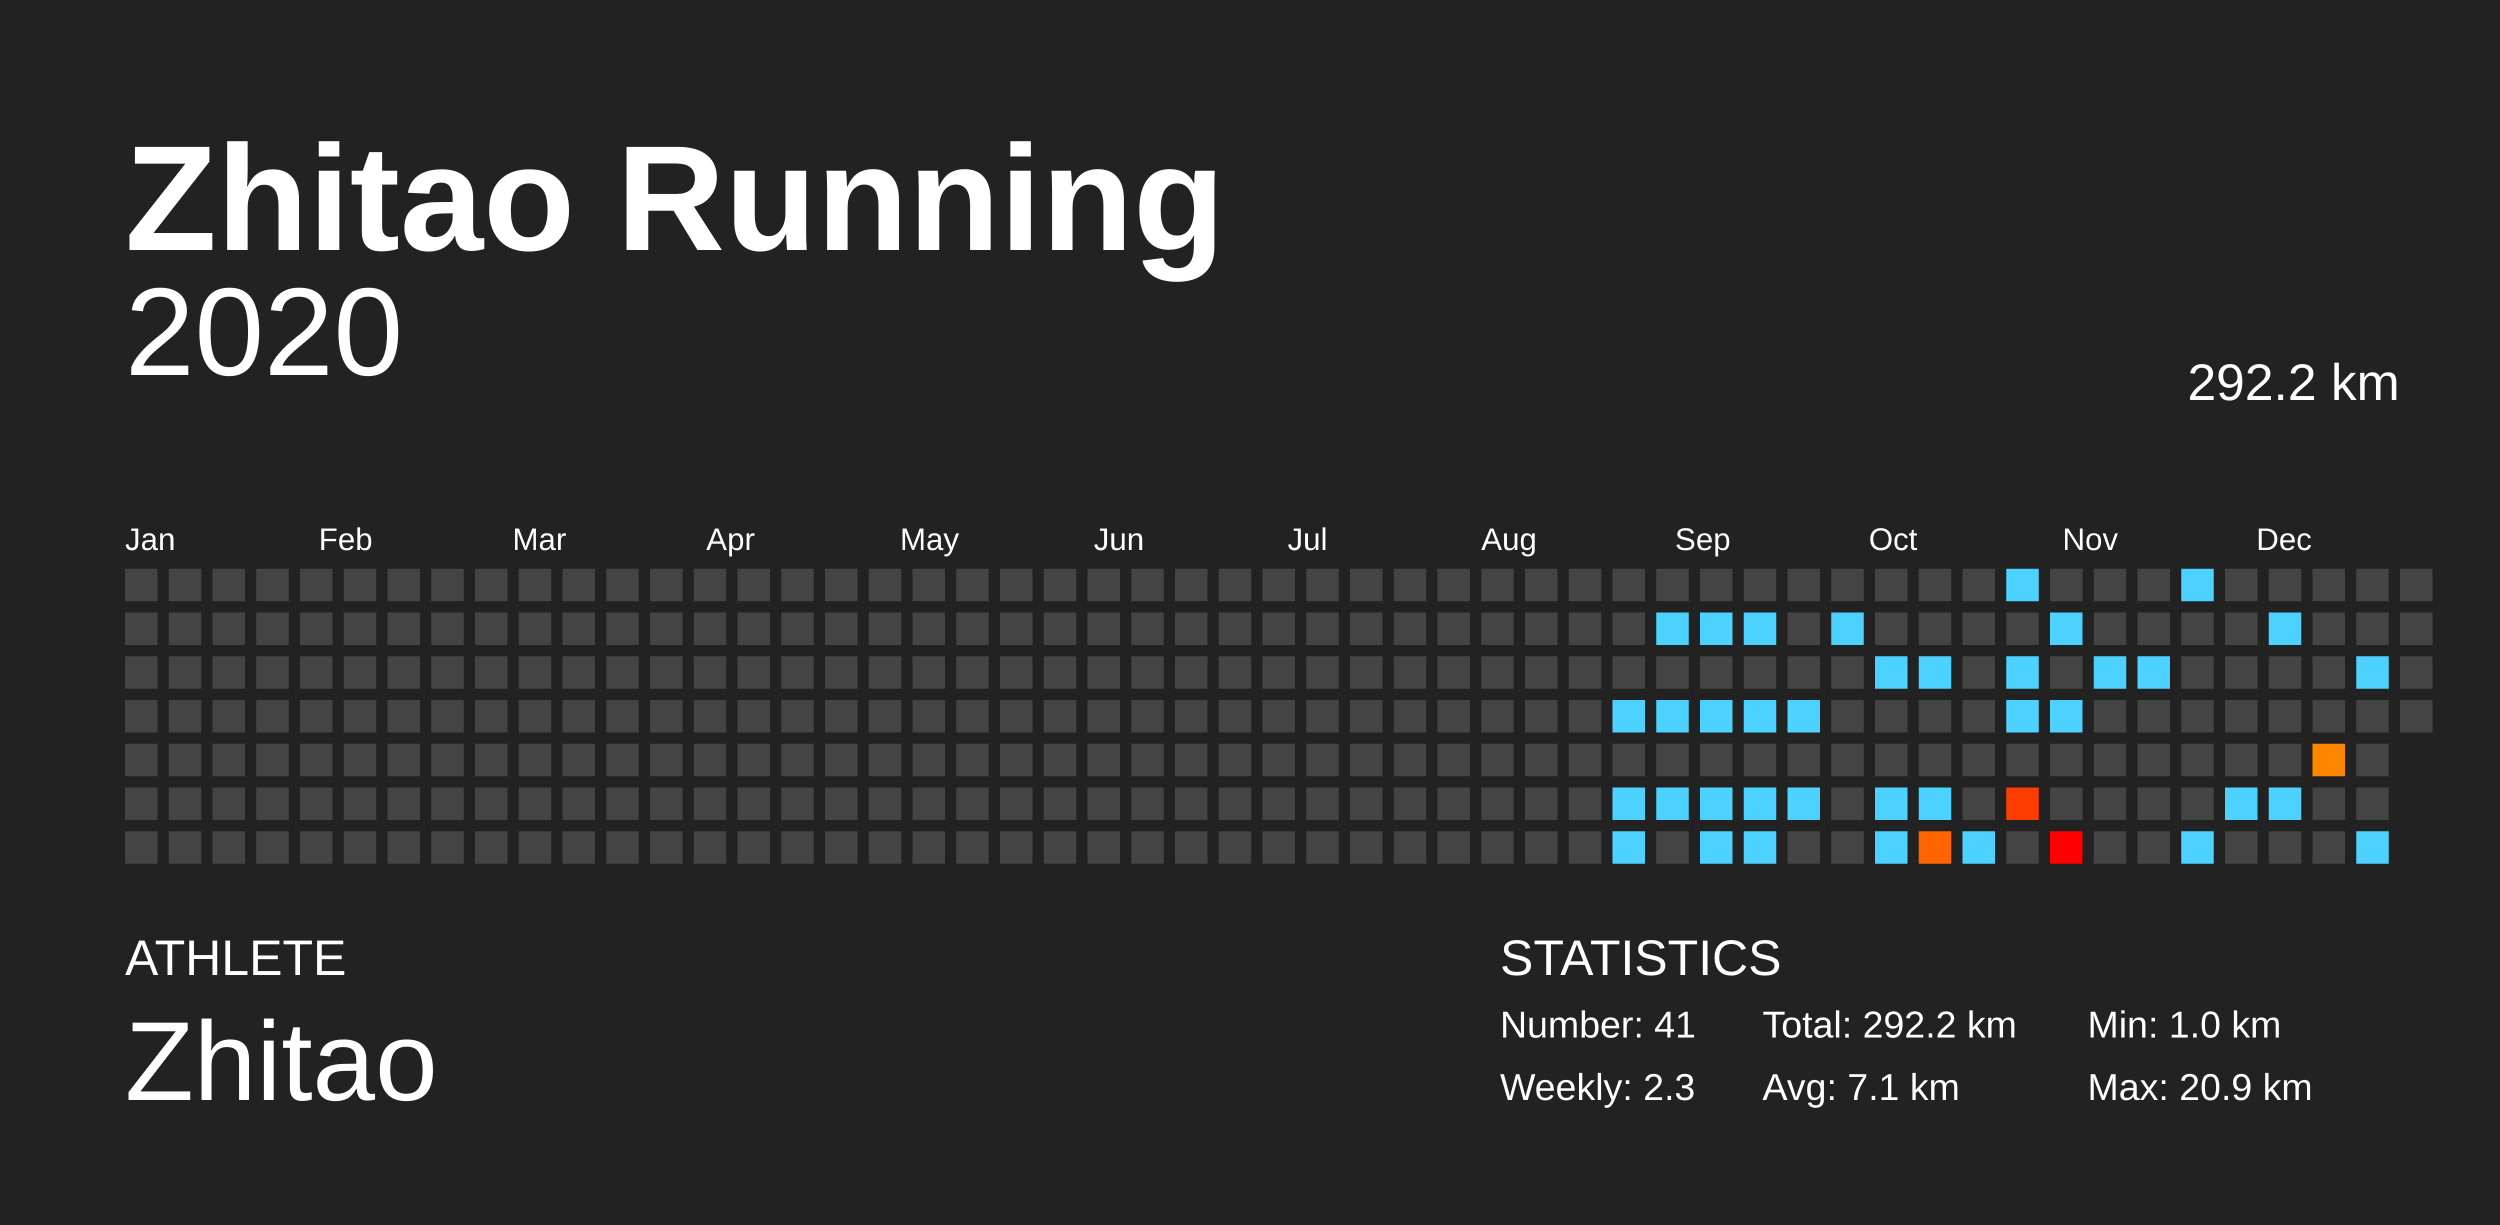
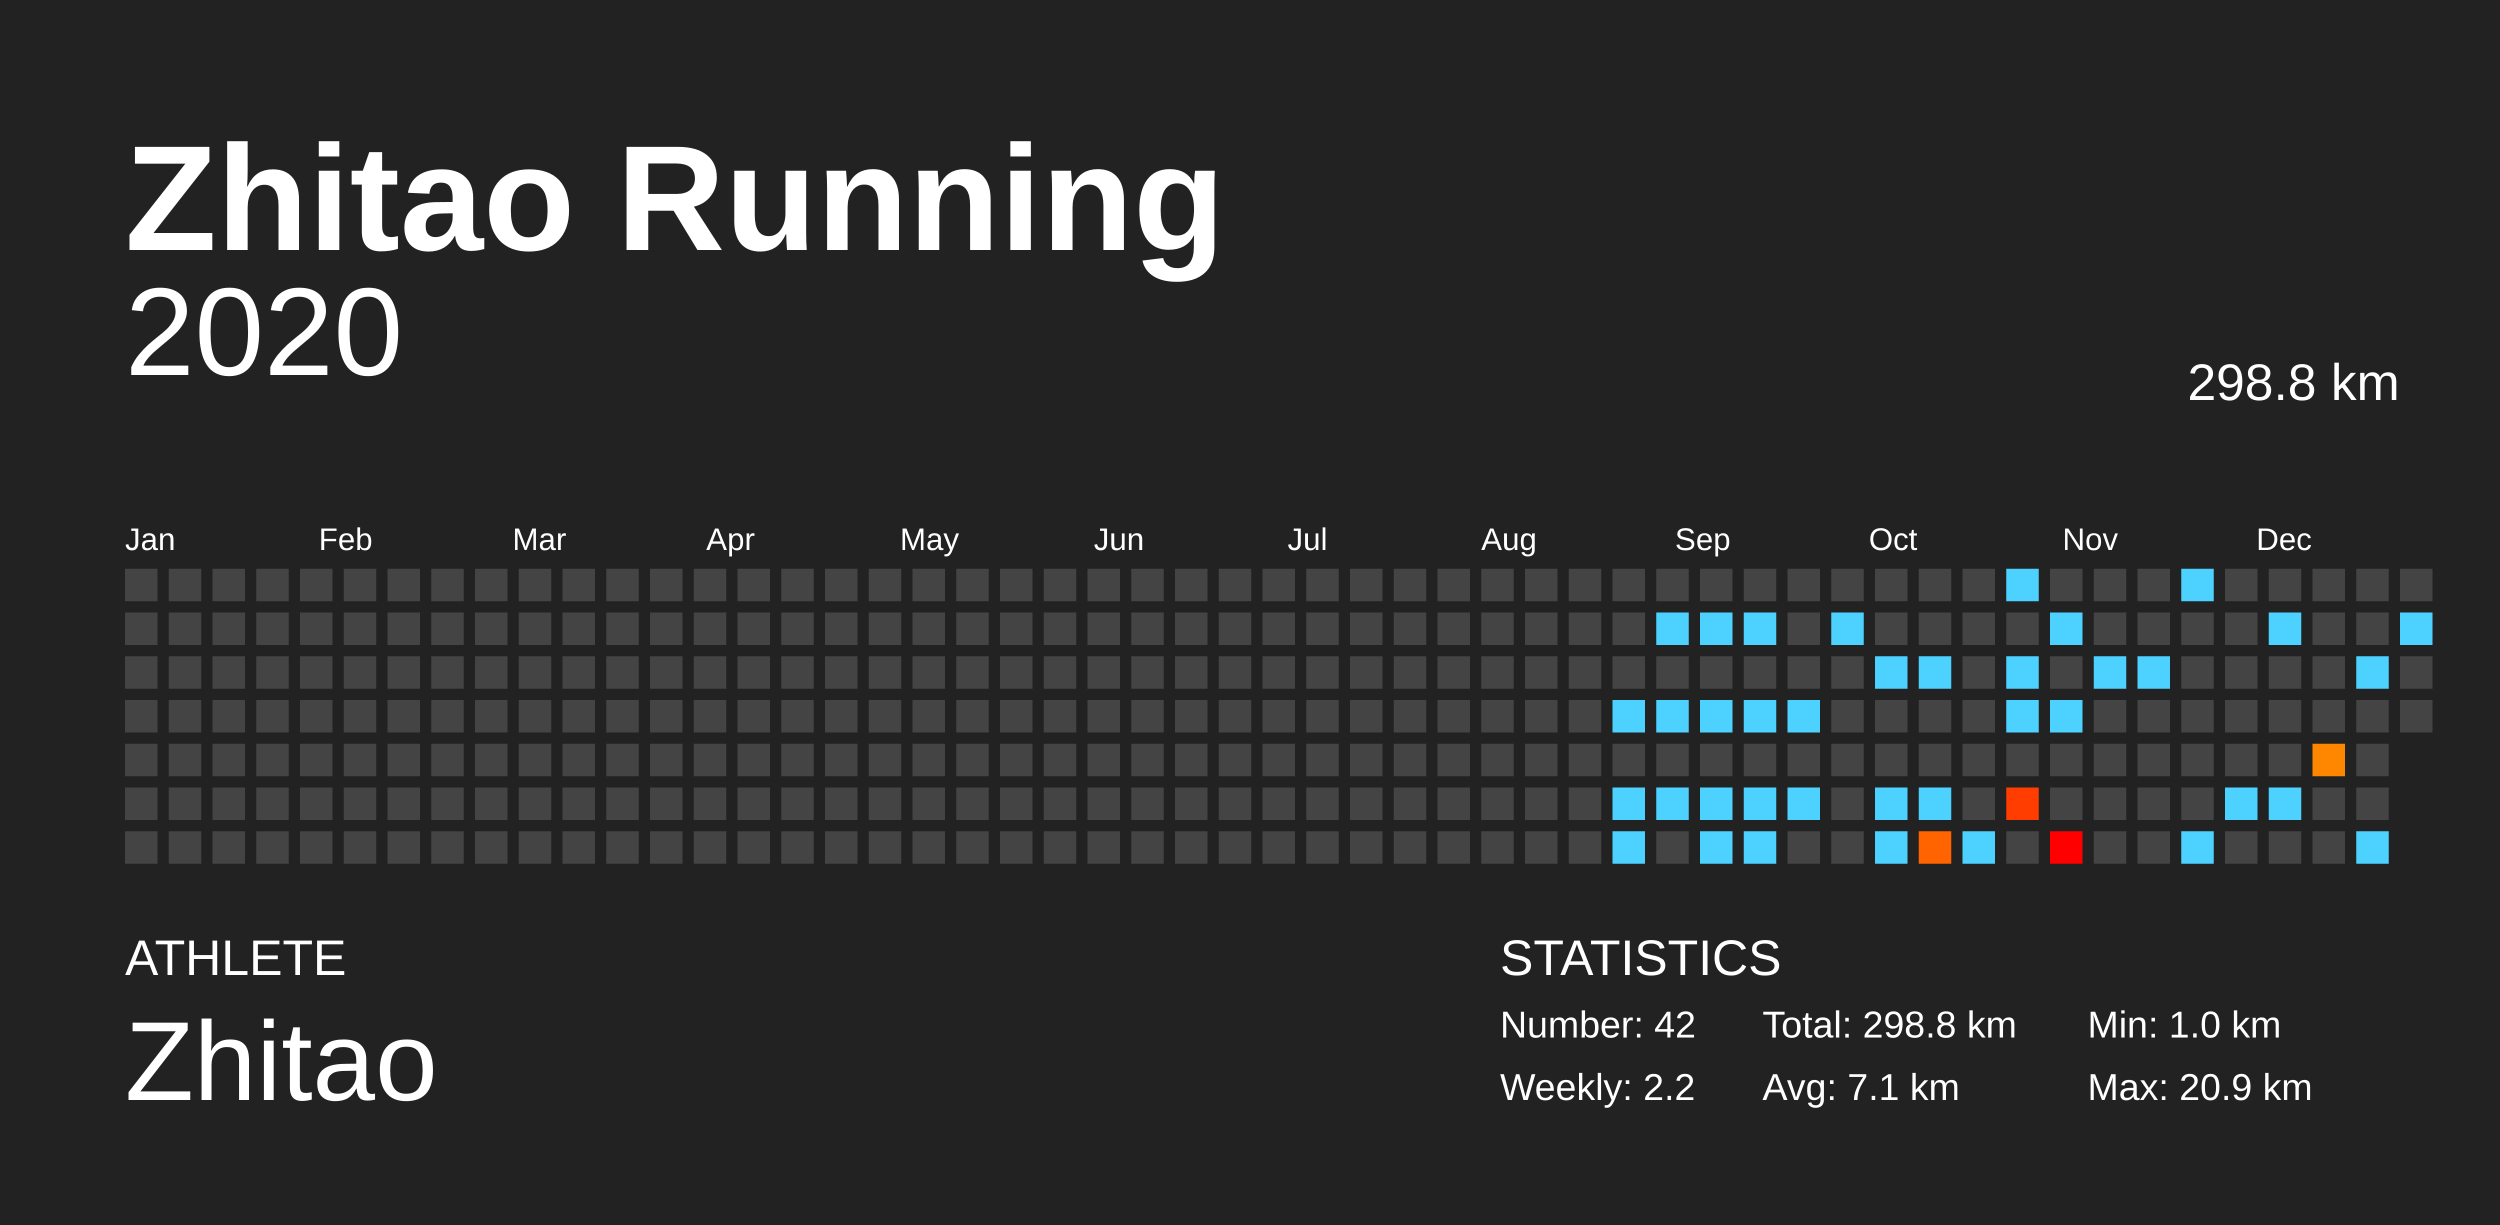
<svg xmlns="http://www.w3.org/2000/svg" baseProfile="full" height="98mm" version="1.1" viewBox="0,0,200,98" width="200mm">
  <defs />
  <rect fill="#222222" height="98" width="200" x="0" y="0" />
  <text fill="#FFFFFF" style="font-size:12px; font-family:Arial; font-weight:bold;" x="10" y="20">Zhitao Running</text>
  <text fill="#FFFFFF" style="font-size:4px; font-family:Arial" x="10" y="78">ATHLETE</text>
  <text fill="#FFFFFF" style="font-size:9px; font-family:Arial" x="10" y="88">Zhitao</text>
  <text fill="#FFFFFF" style="font-size:4px; font-family:Arial" x="120" y="78">STATISTICS</text>
-   <text fill="#FFFFFF" style="font-size:3px; font-family:Arial" x="120" y="83">Number: 41</text>
-   <text fill="#FFFFFF" style="font-size:3px; font-family:Arial" x="120" y="88">Weekly: 2.3</text>
-   <text fill="#FFFFFF" style="font-size:3px; font-family:Arial" x="141" y="83">Total: 292.2 km</text>
+   <text fill="#FFFFFF" style="font-size:3px; font-family:Arial" x="120" y="83">Number: 42</text>
+   <text fill="#FFFFFF" style="font-size:3px; font-family:Arial" x="120" y="88">Weekly: 2.2</text>
+   <text fill="#FFFFFF" style="font-size:3px; font-family:Arial" x="141" y="83">Total: 298.8 km</text>
  <text fill="#FFFFFF" style="font-size:3px; font-family:Arial" x="141" y="88">Avg: 7.1 km</text>
  <text fill="#FFFFFF" style="font-size:3px; font-family:Arial" x="167" y="83">Min: 1.0 km</text>
  <text fill="#FFFFFF" style="font-size:3px; font-family:Arial" x="167" y="88">Max: 20.9 km</text>
  <text alignment-baseline="hanging" fill="#FFFFFF" style="font-size:10.0px; font-family:Arial;" x="10" y="30">2020</text>
-   <text alignment-baseline="hanging" fill="#FFFFFF" style="font-size:4.125px; font-family:Arial;" x="175" y="32">292.2 km</text>
+   <text alignment-baseline="hanging" fill="#FFFFFF" style="font-size:4.125px; font-family:Arial;" x="175" y="32">298.8 km</text>
  <text fill="#FFFFFF" style="font-size:2.5px; font-family:Arial" x="10.0" y="44">Jan</text>
  <text fill="#FFFFFF" style="font-size:2.5px; font-family:Arial" x="25.5" y="44">Feb</text>
  <text fill="#FFFFFF" style="font-size:2.5px; font-family:Arial" x="41.0" y="44">Mar</text>
  <text fill="#FFFFFF" style="font-size:2.5px; font-family:Arial" x="56.5" y="44">Apr</text>
  <text fill="#FFFFFF" style="font-size:2.5px; font-family:Arial" x="72.0" y="44">May</text>
  <text fill="#FFFFFF" style="font-size:2.5px; font-family:Arial" x="87.5" y="44">Jun</text>
  <text fill="#FFFFFF" style="font-size:2.5px; font-family:Arial" x="103.0" y="44">Jul</text>
  <text fill="#FFFFFF" style="font-size:2.5px; font-family:Arial" x="118.5" y="44">Aug</text>
  <text fill="#FFFFFF" style="font-size:2.5px; font-family:Arial" x="134.0" y="44">Sep</text>
  <text fill="#FFFFFF" style="font-size:2.5px; font-family:Arial" x="149.5" y="44">Oct</text>
  <text fill="#FFFFFF" style="font-size:2.5px; font-family:Arial" x="165.0" y="44">Nov</text>
  <text fill="#FFFFFF" style="font-size:2.5px; font-family:Arial" x="180.5" y="44">Dec</text>
  <rect fill="#444444" height="2.6" width="2.6" x="10.0" y="45.5" />
  <rect fill="#444444" height="2.6" width="2.6" x="10.0" y="49.0" />
  <rect fill="#444444" height="2.6" width="2.6" x="10.0" y="52.5" />
  <rect fill="#444444" height="2.6" width="2.6" x="10.0" y="56.0" />
  <rect fill="#444444" height="2.6" width="2.6" x="10.0" y="59.5" />
  <rect fill="#444444" height="2.6" width="2.6" x="10.0" y="63.0" />
  <rect fill="#444444" height="2.6" width="2.6" x="10.0" y="66.5" />
  <rect fill="#444444" height="2.6" width="2.6" x="13.5" y="45.5" />
  <rect fill="#444444" height="2.6" width="2.6" x="13.5" y="49.0" />
  <rect fill="#444444" height="2.6" width="2.6" x="13.5" y="52.5" />
  <rect fill="#444444" height="2.6" width="2.6" x="13.5" y="56.0" />
  <rect fill="#444444" height="2.6" width="2.6" x="13.5" y="59.5" />
  <rect fill="#444444" height="2.6" width="2.6" x="13.5" y="63.0" />
  <rect fill="#444444" height="2.6" width="2.6" x="13.5" y="66.5" />
  <rect fill="#444444" height="2.6" width="2.6" x="17.0" y="45.5" />
  <rect fill="#444444" height="2.6" width="2.6" x="17.0" y="49.0" />
  <rect fill="#444444" height="2.6" width="2.6" x="17.0" y="52.5" />
  <rect fill="#444444" height="2.6" width="2.6" x="17.0" y="56.0" />
  <rect fill="#444444" height="2.6" width="2.6" x="17.0" y="59.5" />
  <rect fill="#444444" height="2.6" width="2.6" x="17.0" y="63.0" />
  <rect fill="#444444" height="2.6" width="2.6" x="17.0" y="66.5" />
  <rect fill="#444444" height="2.6" width="2.6" x="20.5" y="45.5" />
  <rect fill="#444444" height="2.6" width="2.6" x="20.5" y="49.0" />
  <rect fill="#444444" height="2.6" width="2.6" x="20.5" y="52.5" />
  <rect fill="#444444" height="2.6" width="2.6" x="20.5" y="56.0" />
  <rect fill="#444444" height="2.6" width="2.6" x="20.5" y="59.5" />
  <rect fill="#444444" height="2.6" width="2.6" x="20.5" y="63.0" />
  <rect fill="#444444" height="2.6" width="2.6" x="20.5" y="66.5" />
  <rect fill="#444444" height="2.6" width="2.6" x="24.0" y="45.5" />
  <rect fill="#444444" height="2.6" width="2.6" x="24.0" y="49.0" />
  <rect fill="#444444" height="2.6" width="2.6" x="24.0" y="52.5" />
  <rect fill="#444444" height="2.6" width="2.6" x="24.0" y="56.0" />
  <rect fill="#444444" height="2.6" width="2.6" x="24.0" y="59.5" />
  <rect fill="#444444" height="2.6" width="2.6" x="24.0" y="63.0" />
  <rect fill="#444444" height="2.6" width="2.6" x="24.0" y="66.5" />
  <rect fill="#444444" height="2.6" width="2.6" x="27.5" y="45.5" />
  <rect fill="#444444" height="2.6" width="2.6" x="27.5" y="49.0" />
  <rect fill="#444444" height="2.6" width="2.6" x="27.5" y="52.5" />
  <rect fill="#444444" height="2.6" width="2.6" x="27.5" y="56.0" />
  <rect fill="#444444" height="2.6" width="2.6" x="27.5" y="59.5" />
  <rect fill="#444444" height="2.6" width="2.6" x="27.5" y="63.0" />
  <rect fill="#444444" height="2.6" width="2.6" x="27.5" y="66.5" />
  <rect fill="#444444" height="2.6" width="2.6" x="31.0" y="45.5" />
  <rect fill="#444444" height="2.6" width="2.6" x="31.0" y="49.0" />
  <rect fill="#444444" height="2.6" width="2.6" x="31.0" y="52.5" />
  <rect fill="#444444" height="2.6" width="2.6" x="31.0" y="56.0" />
  <rect fill="#444444" height="2.6" width="2.6" x="31.0" y="59.5" />
  <rect fill="#444444" height="2.6" width="2.6" x="31.0" y="63.0" />
  <rect fill="#444444" height="2.6" width="2.6" x="31.0" y="66.5" />
  <rect fill="#444444" height="2.6" width="2.6" x="34.5" y="45.5" />
  <rect fill="#444444" height="2.6" width="2.6" x="34.5" y="49.0" />
  <rect fill="#444444" height="2.6" width="2.6" x="34.5" y="52.5" />
  <rect fill="#444444" height="2.6" width="2.6" x="34.5" y="56.0" />
  <rect fill="#444444" height="2.6" width="2.6" x="34.5" y="59.5" />
  <rect fill="#444444" height="2.6" width="2.6" x="34.5" y="63.0" />
  <rect fill="#444444" height="2.6" width="2.6" x="34.5" y="66.5" />
  <rect fill="#444444" height="2.6" width="2.6" x="38.0" y="45.5" />
  <rect fill="#444444" height="2.6" width="2.6" x="38.0" y="49.0" />
  <rect fill="#444444" height="2.6" width="2.6" x="38.0" y="52.5" />
  <rect fill="#444444" height="2.6" width="2.6" x="38.0" y="56.0" />
  <rect fill="#444444" height="2.6" width="2.6" x="38.0" y="59.5" />
  <rect fill="#444444" height="2.6" width="2.6" x="38.0" y="63.0" />
  <rect fill="#444444" height="2.6" width="2.6" x="38.0" y="66.5" />
  <rect fill="#444444" height="2.6" width="2.6" x="41.5" y="45.5" />
  <rect fill="#444444" height="2.6" width="2.6" x="41.5" y="49.0" />
  <rect fill="#444444" height="2.6" width="2.6" x="41.5" y="52.5" />
  <rect fill="#444444" height="2.6" width="2.6" x="41.5" y="56.0" />
  <rect fill="#444444" height="2.6" width="2.6" x="41.5" y="59.5" />
  <rect fill="#444444" height="2.6" width="2.6" x="41.5" y="63.0" />
  <rect fill="#444444" height="2.6" width="2.6" x="41.5" y="66.5" />
  <rect fill="#444444" height="2.6" width="2.6" x="45.0" y="45.5" />
  <rect fill="#444444" height="2.6" width="2.6" x="45.0" y="49.0" />
  <rect fill="#444444" height="2.6" width="2.6" x="45.0" y="52.5" />
  <rect fill="#444444" height="2.6" width="2.6" x="45.0" y="56.0" />
  <rect fill="#444444" height="2.6" width="2.6" x="45.0" y="59.5" />
  <rect fill="#444444" height="2.6" width="2.6" x="45.0" y="63.0" />
  <rect fill="#444444" height="2.6" width="2.6" x="45.0" y="66.5" />
  <rect fill="#444444" height="2.6" width="2.6" x="48.5" y="45.5" />
  <rect fill="#444444" height="2.6" width="2.6" x="48.5" y="49.0" />
  <rect fill="#444444" height="2.6" width="2.6" x="48.5" y="52.5" />
  <rect fill="#444444" height="2.6" width="2.6" x="48.5" y="56.0" />
  <rect fill="#444444" height="2.6" width="2.6" x="48.5" y="59.5" />
  <rect fill="#444444" height="2.6" width="2.6" x="48.5" y="63.0" />
  <rect fill="#444444" height="2.6" width="2.6" x="48.5" y="66.5" />
  <rect fill="#444444" height="2.6" width="2.6" x="52.0" y="45.5" />
  <rect fill="#444444" height="2.6" width="2.6" x="52.0" y="49.0" />
  <rect fill="#444444" height="2.6" width="2.6" x="52.0" y="52.5" />
  <rect fill="#444444" height="2.6" width="2.6" x="52.0" y="56.0" />
  <rect fill="#444444" height="2.6" width="2.6" x="52.0" y="59.5" />
  <rect fill="#444444" height="2.6" width="2.6" x="52.0" y="63.0" />
  <rect fill="#444444" height="2.6" width="2.6" x="52.0" y="66.5" />
  <rect fill="#444444" height="2.6" width="2.6" x="55.5" y="45.5" />
  <rect fill="#444444" height="2.6" width="2.6" x="55.5" y="49.0" />
  <rect fill="#444444" height="2.6" width="2.6" x="55.5" y="52.5" />
  <rect fill="#444444" height="2.6" width="2.6" x="55.5" y="56.0" />
  <rect fill="#444444" height="2.6" width="2.6" x="55.5" y="59.5" />
  <rect fill="#444444" height="2.6" width="2.6" x="55.5" y="63.0" />
  <rect fill="#444444" height="2.6" width="2.6" x="55.5" y="66.5" />
  <rect fill="#444444" height="2.6" width="2.6" x="59.0" y="45.5" />
  <rect fill="#444444" height="2.6" width="2.6" x="59.0" y="49.0" />
  <rect fill="#444444" height="2.6" width="2.6" x="59.0" y="52.5" />
  <rect fill="#444444" height="2.6" width="2.6" x="59.0" y="56.0" />
  <rect fill="#444444" height="2.6" width="2.6" x="59.0" y="59.5" />
  <rect fill="#444444" height="2.6" width="2.6" x="59.0" y="63.0" />
  <rect fill="#444444" height="2.6" width="2.6" x="59.0" y="66.5" />
  <rect fill="#444444" height="2.6" width="2.6" x="62.5" y="45.5" />
  <rect fill="#444444" height="2.6" width="2.6" x="62.5" y="49.0" />
  <rect fill="#444444" height="2.6" width="2.6" x="62.5" y="52.5" />
  <rect fill="#444444" height="2.6" width="2.6" x="62.5" y="56.0" />
  <rect fill="#444444" height="2.6" width="2.6" x="62.5" y="59.5" />
  <rect fill="#444444" height="2.6" width="2.6" x="62.5" y="63.0" />
  <rect fill="#444444" height="2.6" width="2.6" x="62.5" y="66.5" />
  <rect fill="#444444" height="2.6" width="2.6" x="66.0" y="45.5" />
  <rect fill="#444444" height="2.6" width="2.6" x="66.0" y="49.0" />
  <rect fill="#444444" height="2.6" width="2.6" x="66.0" y="52.5" />
  <rect fill="#444444" height="2.6" width="2.6" x="66.0" y="56.0" />
  <rect fill="#444444" height="2.6" width="2.6" x="66.0" y="59.5" />
  <rect fill="#444444" height="2.6" width="2.6" x="66.0" y="63.0" />
  <rect fill="#444444" height="2.6" width="2.6" x="66.0" y="66.5" />
  <rect fill="#444444" height="2.6" width="2.6" x="69.5" y="45.5" />
  <rect fill="#444444" height="2.6" width="2.6" x="69.5" y="49.0" />
  <rect fill="#444444" height="2.6" width="2.6" x="69.5" y="52.5" />
  <rect fill="#444444" height="2.6" width="2.6" x="69.5" y="56.0" />
  <rect fill="#444444" height="2.6" width="2.6" x="69.5" y="59.5" />
  <rect fill="#444444" height="2.6" width="2.6" x="69.5" y="63.0" />
  <rect fill="#444444" height="2.6" width="2.6" x="69.5" y="66.5" />
  <rect fill="#444444" height="2.6" width="2.6" x="73.0" y="45.5" />
  <rect fill="#444444" height="2.6" width="2.6" x="73.0" y="49.0" />
  <rect fill="#444444" height="2.6" width="2.6" x="73.0" y="52.5" />
  <rect fill="#444444" height="2.6" width="2.6" x="73.0" y="56.0" />
  <rect fill="#444444" height="2.6" width="2.6" x="73.0" y="59.5" />
  <rect fill="#444444" height="2.6" width="2.6" x="73.0" y="63.0" />
  <rect fill="#444444" height="2.6" width="2.6" x="73.0" y="66.5" />
  <rect fill="#444444" height="2.6" width="2.6" x="76.5" y="45.5" />
  <rect fill="#444444" height="2.6" width="2.6" x="76.5" y="49.0" />
  <rect fill="#444444" height="2.6" width="2.6" x="76.5" y="52.5" />
  <rect fill="#444444" height="2.6" width="2.6" x="76.5" y="56.0" />
  <rect fill="#444444" height="2.6" width="2.6" x="76.5" y="59.5" />
  <rect fill="#444444" height="2.6" width="2.6" x="76.5" y="63.0" />
  <rect fill="#444444" height="2.6" width="2.6" x="76.5" y="66.5" />
  <rect fill="#444444" height="2.6" width="2.6" x="80.0" y="45.5" />
  <rect fill="#444444" height="2.6" width="2.6" x="80.0" y="49.0" />
  <rect fill="#444444" height="2.6" width="2.6" x="80.0" y="52.5" />
  <rect fill="#444444" height="2.6" width="2.6" x="80.0" y="56.0" />
  <rect fill="#444444" height="2.6" width="2.6" x="80.0" y="59.5" />
  <rect fill="#444444" height="2.6" width="2.6" x="80.0" y="63.0" />
  <rect fill="#444444" height="2.6" width="2.6" x="80.0" y="66.5" />
  <rect fill="#444444" height="2.6" width="2.6" x="83.5" y="45.5" />
  <rect fill="#444444" height="2.6" width="2.6" x="83.5" y="49.0" />
  <rect fill="#444444" height="2.6" width="2.6" x="83.5" y="52.5" />
  <rect fill="#444444" height="2.6" width="2.6" x="83.5" y="56.0" />
  <rect fill="#444444" height="2.6" width="2.6" x="83.5" y="59.5" />
  <rect fill="#444444" height="2.6" width="2.6" x="83.5" y="63.0" />
  <rect fill="#444444" height="2.6" width="2.6" x="83.5" y="66.5" />
  <rect fill="#444444" height="2.6" width="2.6" x="87.0" y="45.5" />
  <rect fill="#444444" height="2.6" width="2.6" x="87.0" y="49.0" />
  <rect fill="#444444" height="2.6" width="2.6" x="87.0" y="52.5" />
  <rect fill="#444444" height="2.6" width="2.6" x="87.0" y="56.0" />
  <rect fill="#444444" height="2.6" width="2.6" x="87.0" y="59.5" />
  <rect fill="#444444" height="2.6" width="2.6" x="87.0" y="63.0" />
  <rect fill="#444444" height="2.6" width="2.6" x="87.0" y="66.5" />
  <rect fill="#444444" height="2.6" width="2.6" x="90.5" y="45.5" />
  <rect fill="#444444" height="2.6" width="2.6" x="90.5" y="49.0" />
  <rect fill="#444444" height="2.6" width="2.6" x="90.5" y="52.5" />
  <rect fill="#444444" height="2.6" width="2.6" x="90.5" y="56.0" />
  <rect fill="#444444" height="2.6" width="2.6" x="90.5" y="59.5" />
  <rect fill="#444444" height="2.6" width="2.6" x="90.5" y="63.0" />
  <rect fill="#444444" height="2.6" width="2.6" x="90.5" y="66.5" />
  <rect fill="#444444" height="2.6" width="2.6" x="94.0" y="45.5" />
  <rect fill="#444444" height="2.6" width="2.6" x="94.0" y="49.0" />
  <rect fill="#444444" height="2.6" width="2.6" x="94.0" y="52.5" />
  <rect fill="#444444" height="2.6" width="2.6" x="94.0" y="56.0" />
  <rect fill="#444444" height="2.6" width="2.6" x="94.0" y="59.5" />
  <rect fill="#444444" height="2.6" width="2.6" x="94.0" y="63.0" />
  <rect fill="#444444" height="2.6" width="2.6" x="94.0" y="66.5" />
  <rect fill="#444444" height="2.6" width="2.6" x="97.5" y="45.5" />
  <rect fill="#444444" height="2.6" width="2.6" x="97.5" y="49.0" />
  <rect fill="#444444" height="2.6" width="2.6" x="97.5" y="52.5" />
  <rect fill="#444444" height="2.6" width="2.6" x="97.5" y="56.0" />
  <rect fill="#444444" height="2.6" width="2.6" x="97.5" y="59.5" />
  <rect fill="#444444" height="2.6" width="2.6" x="97.5" y="63.0" />
  <rect fill="#444444" height="2.6" width="2.6" x="97.5" y="66.5" />
  <rect fill="#444444" height="2.6" width="2.6" x="101.0" y="45.5" />
  <rect fill="#444444" height="2.6" width="2.6" x="101.0" y="49.0" />
  <rect fill="#444444" height="2.6" width="2.6" x="101.0" y="52.5" />
  <rect fill="#444444" height="2.6" width="2.6" x="101.0" y="56.0" />
  <rect fill="#444444" height="2.6" width="2.6" x="101.0" y="59.5" />
  <rect fill="#444444" height="2.6" width="2.6" x="101.0" y="63.0" />
  <rect fill="#444444" height="2.6" width="2.6" x="101.0" y="66.5" />
  <rect fill="#444444" height="2.6" width="2.6" x="104.5" y="45.5" />
  <rect fill="#444444" height="2.6" width="2.6" x="104.5" y="49.0" />
  <rect fill="#444444" height="2.6" width="2.6" x="104.5" y="52.5" />
  <rect fill="#444444" height="2.6" width="2.6" x="104.5" y="56.0" />
  <rect fill="#444444" height="2.6" width="2.6" x="104.5" y="59.5" />
  <rect fill="#444444" height="2.6" width="2.6" x="104.5" y="63.0" />
  <rect fill="#444444" height="2.6" width="2.6" x="104.5" y="66.5" />
  <rect fill="#444444" height="2.6" width="2.6" x="108.0" y="45.5" />
  <rect fill="#444444" height="2.6" width="2.6" x="108.0" y="49.0" />
  <rect fill="#444444" height="2.6" width="2.6" x="108.0" y="52.5" />
  <rect fill="#444444" height="2.6" width="2.6" x="108.0" y="56.0" />
  <rect fill="#444444" height="2.6" width="2.6" x="108.0" y="59.5" />
  <rect fill="#444444" height="2.6" width="2.6" x="108.0" y="63.0" />
  <rect fill="#444444" height="2.6" width="2.6" x="108.0" y="66.5" />
  <rect fill="#444444" height="2.6" width="2.6" x="111.5" y="45.5" />
  <rect fill="#444444" height="2.6" width="2.6" x="111.5" y="49.0" />
  <rect fill="#444444" height="2.6" width="2.6" x="111.5" y="52.5" />
  <rect fill="#444444" height="2.6" width="2.6" x="111.5" y="56.0" />
  <rect fill="#444444" height="2.6" width="2.6" x="111.5" y="59.5" />
  <rect fill="#444444" height="2.6" width="2.6" x="111.5" y="63.0" />
  <rect fill="#444444" height="2.6" width="2.6" x="111.5" y="66.5" />
  <rect fill="#444444" height="2.6" width="2.6" x="115.0" y="45.5" />
  <rect fill="#444444" height="2.6" width="2.6" x="115.0" y="49.0" />
  <rect fill="#444444" height="2.6" width="2.6" x="115.0" y="52.5" />
  <rect fill="#444444" height="2.6" width="2.6" x="115.0" y="56.0" />
  <rect fill="#444444" height="2.6" width="2.6" x="115.0" y="59.5" />
  <rect fill="#444444" height="2.6" width="2.6" x="115.0" y="63.0" />
  <rect fill="#444444" height="2.6" width="2.6" x="115.0" y="66.5" />
  <rect fill="#444444" height="2.6" width="2.6" x="118.5" y="45.5" />
  <rect fill="#444444" height="2.6" width="2.6" x="118.5" y="49.0" />
  <rect fill="#444444" height="2.6" width="2.6" x="118.5" y="52.5" />
  <rect fill="#444444" height="2.6" width="2.6" x="118.5" y="56.0" />
  <rect fill="#444444" height="2.6" width="2.6" x="118.5" y="59.5" />
  <rect fill="#444444" height="2.6" width="2.6" x="118.5" y="63.0" />
  <rect fill="#444444" height="2.6" width="2.6" x="118.5" y="66.5" />
  <rect fill="#444444" height="2.6" width="2.6" x="122.0" y="45.5" />
  <rect fill="#444444" height="2.6" width="2.6" x="122.0" y="49.0" />
  <rect fill="#444444" height="2.6" width="2.6" x="122.0" y="52.5" />
  <rect fill="#444444" height="2.6" width="2.6" x="122.0" y="56.0" />
  <rect fill="#444444" height="2.6" width="2.6" x="122.0" y="59.5" />
  <rect fill="#444444" height="2.6" width="2.6" x="122.0" y="63.0" />
  <rect fill="#444444" height="2.6" width="2.6" x="122.0" y="66.5" />
  <rect fill="#444444" height="2.6" width="2.6" x="125.5" y="45.5" />
  <rect fill="#444444" height="2.6" width="2.6" x="125.5" y="49.0" />
  <rect fill="#444444" height="2.6" width="2.6" x="125.5" y="52.5" />
  <rect fill="#444444" height="2.6" width="2.6" x="125.5" y="56.0" />
  <rect fill="#444444" height="2.6" width="2.6" x="125.5" y="59.5" />
  <rect fill="#444444" height="2.6" width="2.6" x="125.5" y="63.0" />
  <rect fill="#444444" height="2.6" width="2.6" x="125.5" y="66.5" />
  <rect fill="#444444" height="2.6" width="2.6" x="129.0" y="45.5" />
  <rect fill="#444444" height="2.6" width="2.6" x="129.0" y="49.0" />
  <rect fill="#444444" height="2.6" width="2.6" x="129.0" y="52.5" />
  <rect fill="#4dd2ff" height="2.6" width="2.6" x="129.0" y="56.0" />
  <rect fill="#444444" height="2.6" width="2.6" x="129.0" y="59.5" />
  <rect fill="#4dd2ff" height="2.6" width="2.6" x="129.0" y="63.0" />
  <rect fill="#4dd2ff" height="2.6" width="2.6" x="129.0" y="66.5" />
  <rect fill="#444444" height="2.6" width="2.6" x="132.5" y="45.5" />
  <rect fill="#4dd2ff" height="2.6" width="2.6" x="132.5" y="49.0" />
  <rect fill="#444444" height="2.6" width="2.6" x="132.5" y="52.5" />
  <rect fill="#4dd2ff" height="2.6" width="2.6" x="132.5" y="56.0" />
  <rect fill="#444444" height="2.6" width="2.6" x="132.5" y="59.5" />
  <rect fill="#4dd2ff" height="2.6" width="2.6" x="132.5" y="63.0" />
  <rect fill="#444444" height="2.6" width="2.6" x="132.5" y="66.5" />
  <rect fill="#444444" height="2.6" width="2.6" x="136.0" y="45.5" />
  <rect fill="#4dd2ff" height="2.6" width="2.6" x="136.0" y="49.0" />
  <rect fill="#444444" height="2.6" width="2.6" x="136.0" y="52.5" />
  <rect fill="#4dd2ff" height="2.6" width="2.6" x="136.0" y="56.0" />
  <rect fill="#444444" height="2.6" width="2.6" x="136.0" y="59.5" />
  <rect fill="#4dd2ff" height="2.6" width="2.6" x="136.0" y="63.0" />
  <rect fill="#4dd2ff" height="2.6" width="2.6" x="136.0" y="66.5" />
  <rect fill="#444444" height="2.6" width="2.6" x="139.5" y="45.5" />
  <rect fill="#4dd2ff" height="2.6" width="2.6" x="139.5" y="49.0" />
  <rect fill="#444444" height="2.6" width="2.6" x="139.5" y="52.5" />
  <rect fill="#4dd2ff" height="2.6" width="2.6" x="139.5" y="56.0" />
  <rect fill="#444444" height="2.6" width="2.6" x="139.5" y="59.5" />
  <rect fill="#4dd2ff" height="2.6" width="2.6" x="139.5" y="63.0" />
  <rect fill="#4dd2ff" height="2.6" width="2.6" x="139.5" y="66.5" />
  <rect fill="#444444" height="2.6" width="2.6" x="143.0" y="45.5" />
  <rect fill="#444444" height="2.6" width="2.6" x="143.0" y="49.0" />
  <rect fill="#444444" height="2.6" width="2.6" x="143.0" y="52.5" />
  <rect fill="#4dd2ff" height="2.6" width="2.6" x="143.0" y="56.0" />
  <rect fill="#444444" height="2.6" width="2.6" x="143.0" y="59.5" />
  <rect fill="#4dd2ff" height="2.6" width="2.6" x="143.0" y="63.0" />
  <rect fill="#444444" height="2.6" width="2.6" x="143.0" y="66.5" />
  <rect fill="#444444" height="2.6" width="2.6" x="146.5" y="45.5" />
  <rect fill="#4dd2ff" height="2.6" width="2.6" x="146.5" y="49.0" />
  <rect fill="#444444" height="2.6" width="2.6" x="146.5" y="52.5" />
  <rect fill="#444444" height="2.6" width="2.6" x="146.5" y="56.0" />
  <rect fill="#444444" height="2.6" width="2.6" x="146.5" y="59.5" />
  <rect fill="#444444" height="2.6" width="2.6" x="146.5" y="63.0" />
  <rect fill="#444444" height="2.6" width="2.6" x="146.5" y="66.5" />
  <rect fill="#444444" height="2.6" width="2.6" x="150.0" y="45.5" />
  <rect fill="#444444" height="2.6" width="2.6" x="150.0" y="49.0" />
  <rect fill="#4dd2ff" height="2.6" width="2.6" x="150.0" y="52.5" />
  <rect fill="#444444" height="2.6" width="2.6" x="150.0" y="56.0" />
  <rect fill="#444444" height="2.6" width="2.6" x="150.0" y="59.5" />
  <rect fill="#4dd2ff" height="2.6" width="2.6" x="150.0" y="63.0" />
  <rect fill="#4dd2ff" height="2.6" width="2.6" x="150.0" y="66.5" />
  <rect fill="#444444" height="2.6" width="2.6" x="153.5" y="45.5" />
  <rect fill="#444444" height="2.6" width="2.6" x="153.5" y="49.0" />
  <rect fill="#4dd2ff" height="2.6" width="2.6" x="153.5" y="52.5" />
  <rect fill="#444444" height="2.6" width="2.6" x="153.5" y="56.0" />
  <rect fill="#444444" height="2.6" width="2.6" x="153.5" y="59.5" />
  <rect fill="#4dd2ff" height="2.6" width="2.6" x="153.5" y="63.0" />
  <rect fill="#ff6400" height="2.6" width="2.6" x="153.5" y="66.5" />
  <rect fill="#444444" height="2.6" width="2.6" x="157.0" y="45.5" />
  <rect fill="#444444" height="2.6" width="2.6" x="157.0" y="49.0" />
  <rect fill="#444444" height="2.6" width="2.6" x="157.0" y="52.5" />
  <rect fill="#444444" height="2.6" width="2.6" x="157.0" y="56.0" />
  <rect fill="#444444" height="2.6" width="2.6" x="157.0" y="59.5" />
  <rect fill="#444444" height="2.6" width="2.6" x="157.0" y="63.0" />
  <rect fill="#4dd2ff" height="2.6" width="2.6" x="157.0" y="66.5" />
  <rect fill="#4dd2ff" height="2.6" width="2.6" x="160.5" y="45.5" />
  <rect fill="#444444" height="2.6" width="2.6" x="160.5" y="49.0" />
  <rect fill="#4dd2ff" height="2.6" width="2.6" x="160.5" y="52.5" />
  <rect fill="#4dd2ff" height="2.6" width="2.6" x="160.5" y="56.0" />
  <rect fill="#444444" height="2.6" width="2.6" x="160.5" y="59.5" />
  <rect fill="#ff3d00" height="2.6" width="2.6" x="160.5" y="63.0" />
  <rect fill="#444444" height="2.6" width="2.6" x="160.5" y="66.5" />
  <rect fill="#444444" height="2.6" width="2.6" x="164.0" y="45.5" />
  <rect fill="#4dd2ff" height="2.6" width="2.6" x="164.0" y="49.0" />
  <rect fill="#444444" height="2.6" width="2.6" x="164.0" y="52.5" />
  <rect fill="#4dd2ff" height="2.6" width="2.6" x="164.0" y="56.0" />
  <rect fill="#444444" height="2.6" width="2.6" x="164.0" y="59.5" />
  <rect fill="#444444" height="2.6" width="2.6" x="164.0" y="63.0" />
  <rect fill="red" height="2.6" width="2.6" x="164.0" y="66.5" />
  <rect fill="#444444" height="2.6" width="2.6" x="167.5" y="45.5" />
  <rect fill="#444444" height="2.6" width="2.6" x="167.5" y="49.0" />
  <rect fill="#4dd2ff" height="2.6" width="2.6" x="167.5" y="52.5" />
  <rect fill="#444444" height="2.6" width="2.6" x="167.5" y="56.0" />
  <rect fill="#444444" height="2.6" width="2.6" x="167.5" y="59.5" />
  <rect fill="#444444" height="2.6" width="2.6" x="167.5" y="63.0" />
  <rect fill="#444444" height="2.6" width="2.6" x="167.5" y="66.5" />
  <rect fill="#444444" height="2.6" width="2.6" x="171.0" y="45.5" />
  <rect fill="#444444" height="2.6" width="2.6" x="171.0" y="49.0" />
  <rect fill="#4dd2ff" height="2.6" width="2.6" x="171.0" y="52.5" />
  <rect fill="#444444" height="2.6" width="2.6" x="171.0" y="56.0" />
  <rect fill="#444444" height="2.6" width="2.6" x="171.0" y="59.5" />
  <rect fill="#444444" height="2.6" width="2.6" x="171.0" y="63.0" />
  <rect fill="#444444" height="2.6" width="2.6" x="171.0" y="66.5" />
  <rect fill="#4dd2ff" height="2.6" width="2.6" x="174.5" y="45.5" />
  <rect fill="#444444" height="2.6" width="2.6" x="174.5" y="49.0" />
  <rect fill="#444444" height="2.6" width="2.6" x="174.5" y="52.5" />
  <rect fill="#444444" height="2.6" width="2.6" x="174.5" y="56.0" />
  <rect fill="#444444" height="2.6" width="2.6" x="174.5" y="59.5" />
  <rect fill="#444444" height="2.6" width="2.6" x="174.5" y="63.0" />
  <rect fill="#4dd2ff" height="2.6" width="2.6" x="174.5" y="66.5" />
  <rect fill="#444444" height="2.6" width="2.6" x="178.0" y="45.5" />
  <rect fill="#444444" height="2.6" width="2.6" x="178.0" y="49.0" />
  <rect fill="#444444" height="2.6" width="2.6" x="178.0" y="52.5" />
  <rect fill="#444444" height="2.6" width="2.6" x="178.0" y="56.0" />
  <rect fill="#444444" height="2.6" width="2.6" x="178.0" y="59.5" />
  <rect fill="#4dd2ff" height="2.6" width="2.6" x="178.0" y="63.0" />
  <rect fill="#444444" height="2.6" width="2.6" x="178.0" y="66.5" />
  <rect fill="#444444" height="2.6" width="2.6" x="181.5" y="45.5" />
  <rect fill="#4dd2ff" height="2.6" width="2.6" x="181.5" y="49.0" />
  <rect fill="#444444" height="2.6" width="2.6" x="181.5" y="52.5" />
  <rect fill="#444444" height="2.6" width="2.6" x="181.5" y="56.0" />
  <rect fill="#444444" height="2.6" width="2.6" x="181.5" y="59.5" />
  <rect fill="#4dd2ff" height="2.6" width="2.6" x="181.5" y="63.0" />
  <rect fill="#444444" height="2.6" width="2.6" x="181.5" y="66.5" />
  <rect fill="#444444" height="2.6" width="2.6" x="185.0" y="45.5" />
  <rect fill="#444444" height="2.6" width="2.6" x="185.0" y="49.0" />
  <rect fill="#444444" height="2.6" width="2.6" x="185.0" y="52.5" />
  <rect fill="#444444" height="2.6" width="2.6" x="185.0" y="56.0" />
  <rect fill="#ff8700" height="2.6" width="2.6" x="185.0" y="59.5" />
  <rect fill="#444444" height="2.6" width="2.6" x="185.0" y="63.0" />
  <rect fill="#444444" height="2.6" width="2.6" x="185.0" y="66.5" />
  <rect fill="#444444" height="2.6" width="2.6" x="188.5" y="45.5" />
  <rect fill="#444444" height="2.6" width="2.6" x="188.5" y="49.0" />
  <rect fill="#4dd2ff" height="2.6" width="2.6" x="188.5" y="52.5" />
  <rect fill="#444444" height="2.6" width="2.6" x="188.5" y="56.0" />
  <rect fill="#444444" height="2.6" width="2.6" x="188.5" y="59.5" />
  <rect fill="#444444" height="2.6" width="2.6" x="188.5" y="63.0" />
  <rect fill="#4dd2ff" height="2.6" width="2.6" x="188.5" y="66.5" />
  <rect fill="#444444" height="2.6" width="2.6" x="192.0" y="45.5" />
-   <rect fill="#444444" height="2.6" width="2.6" x="192.0" y="49.0" />
+   <rect fill="#4dd2ff" height="2.6" width="2.6" x="192.0" y="49.0" />
  <rect fill="#444444" height="2.6" width="2.6" x="192.0" y="52.5" />
  <rect fill="#444444" height="2.6" width="2.6" x="192.0" y="56.0" />
</svg>
